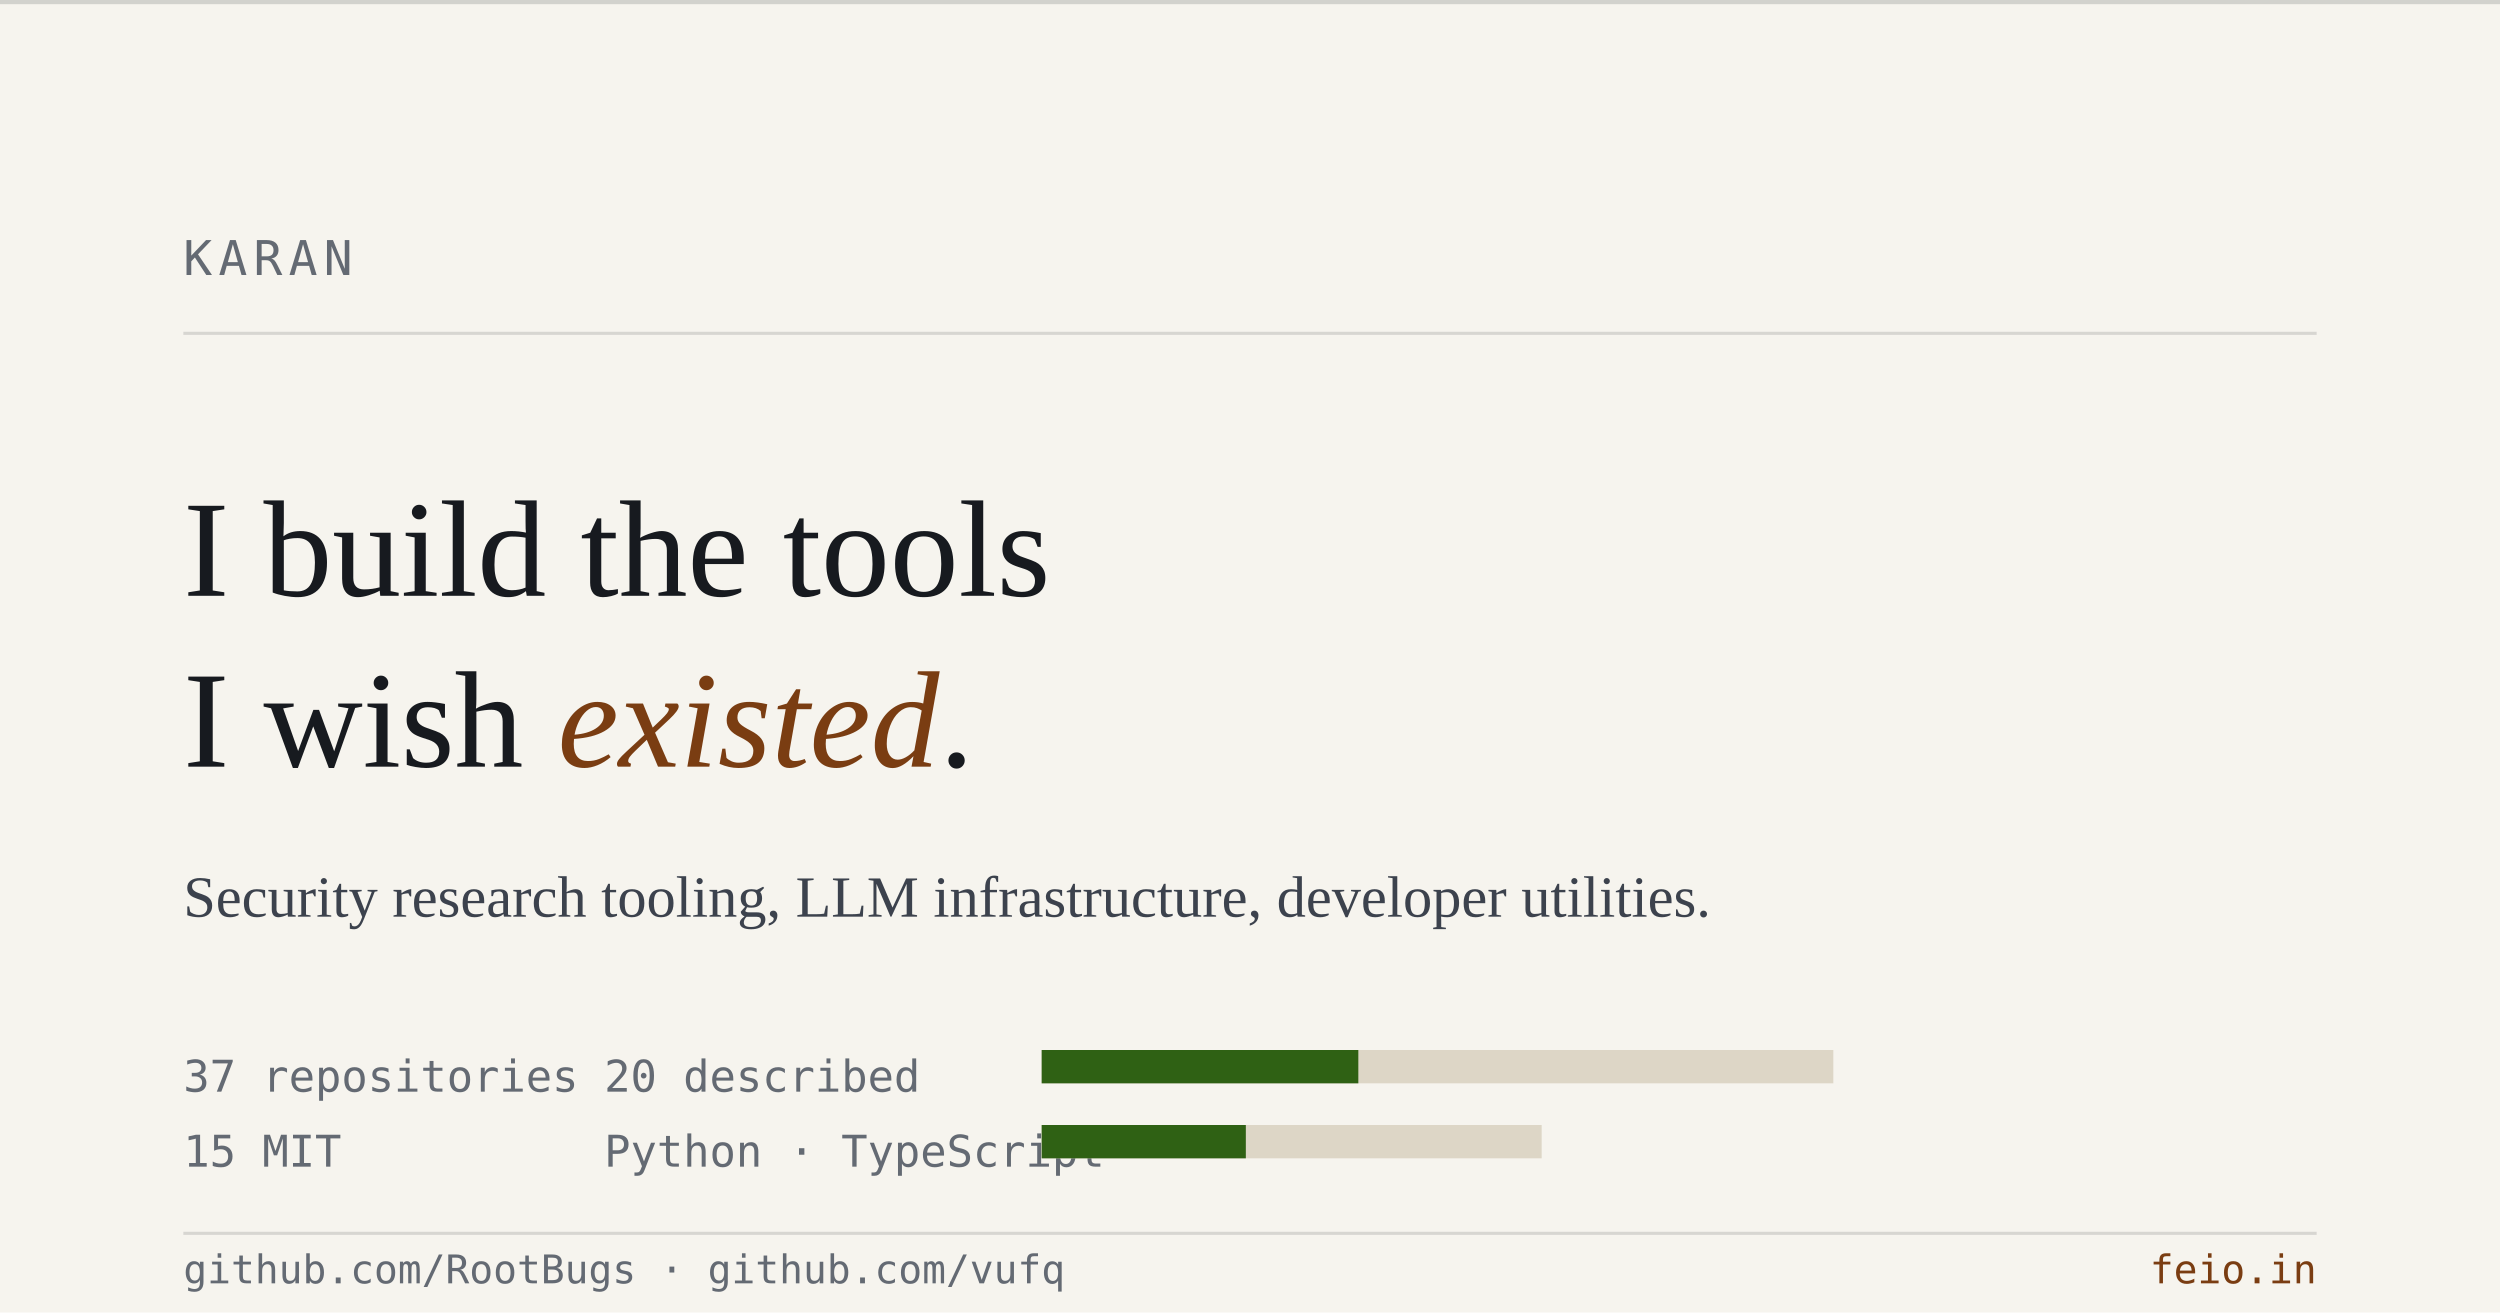
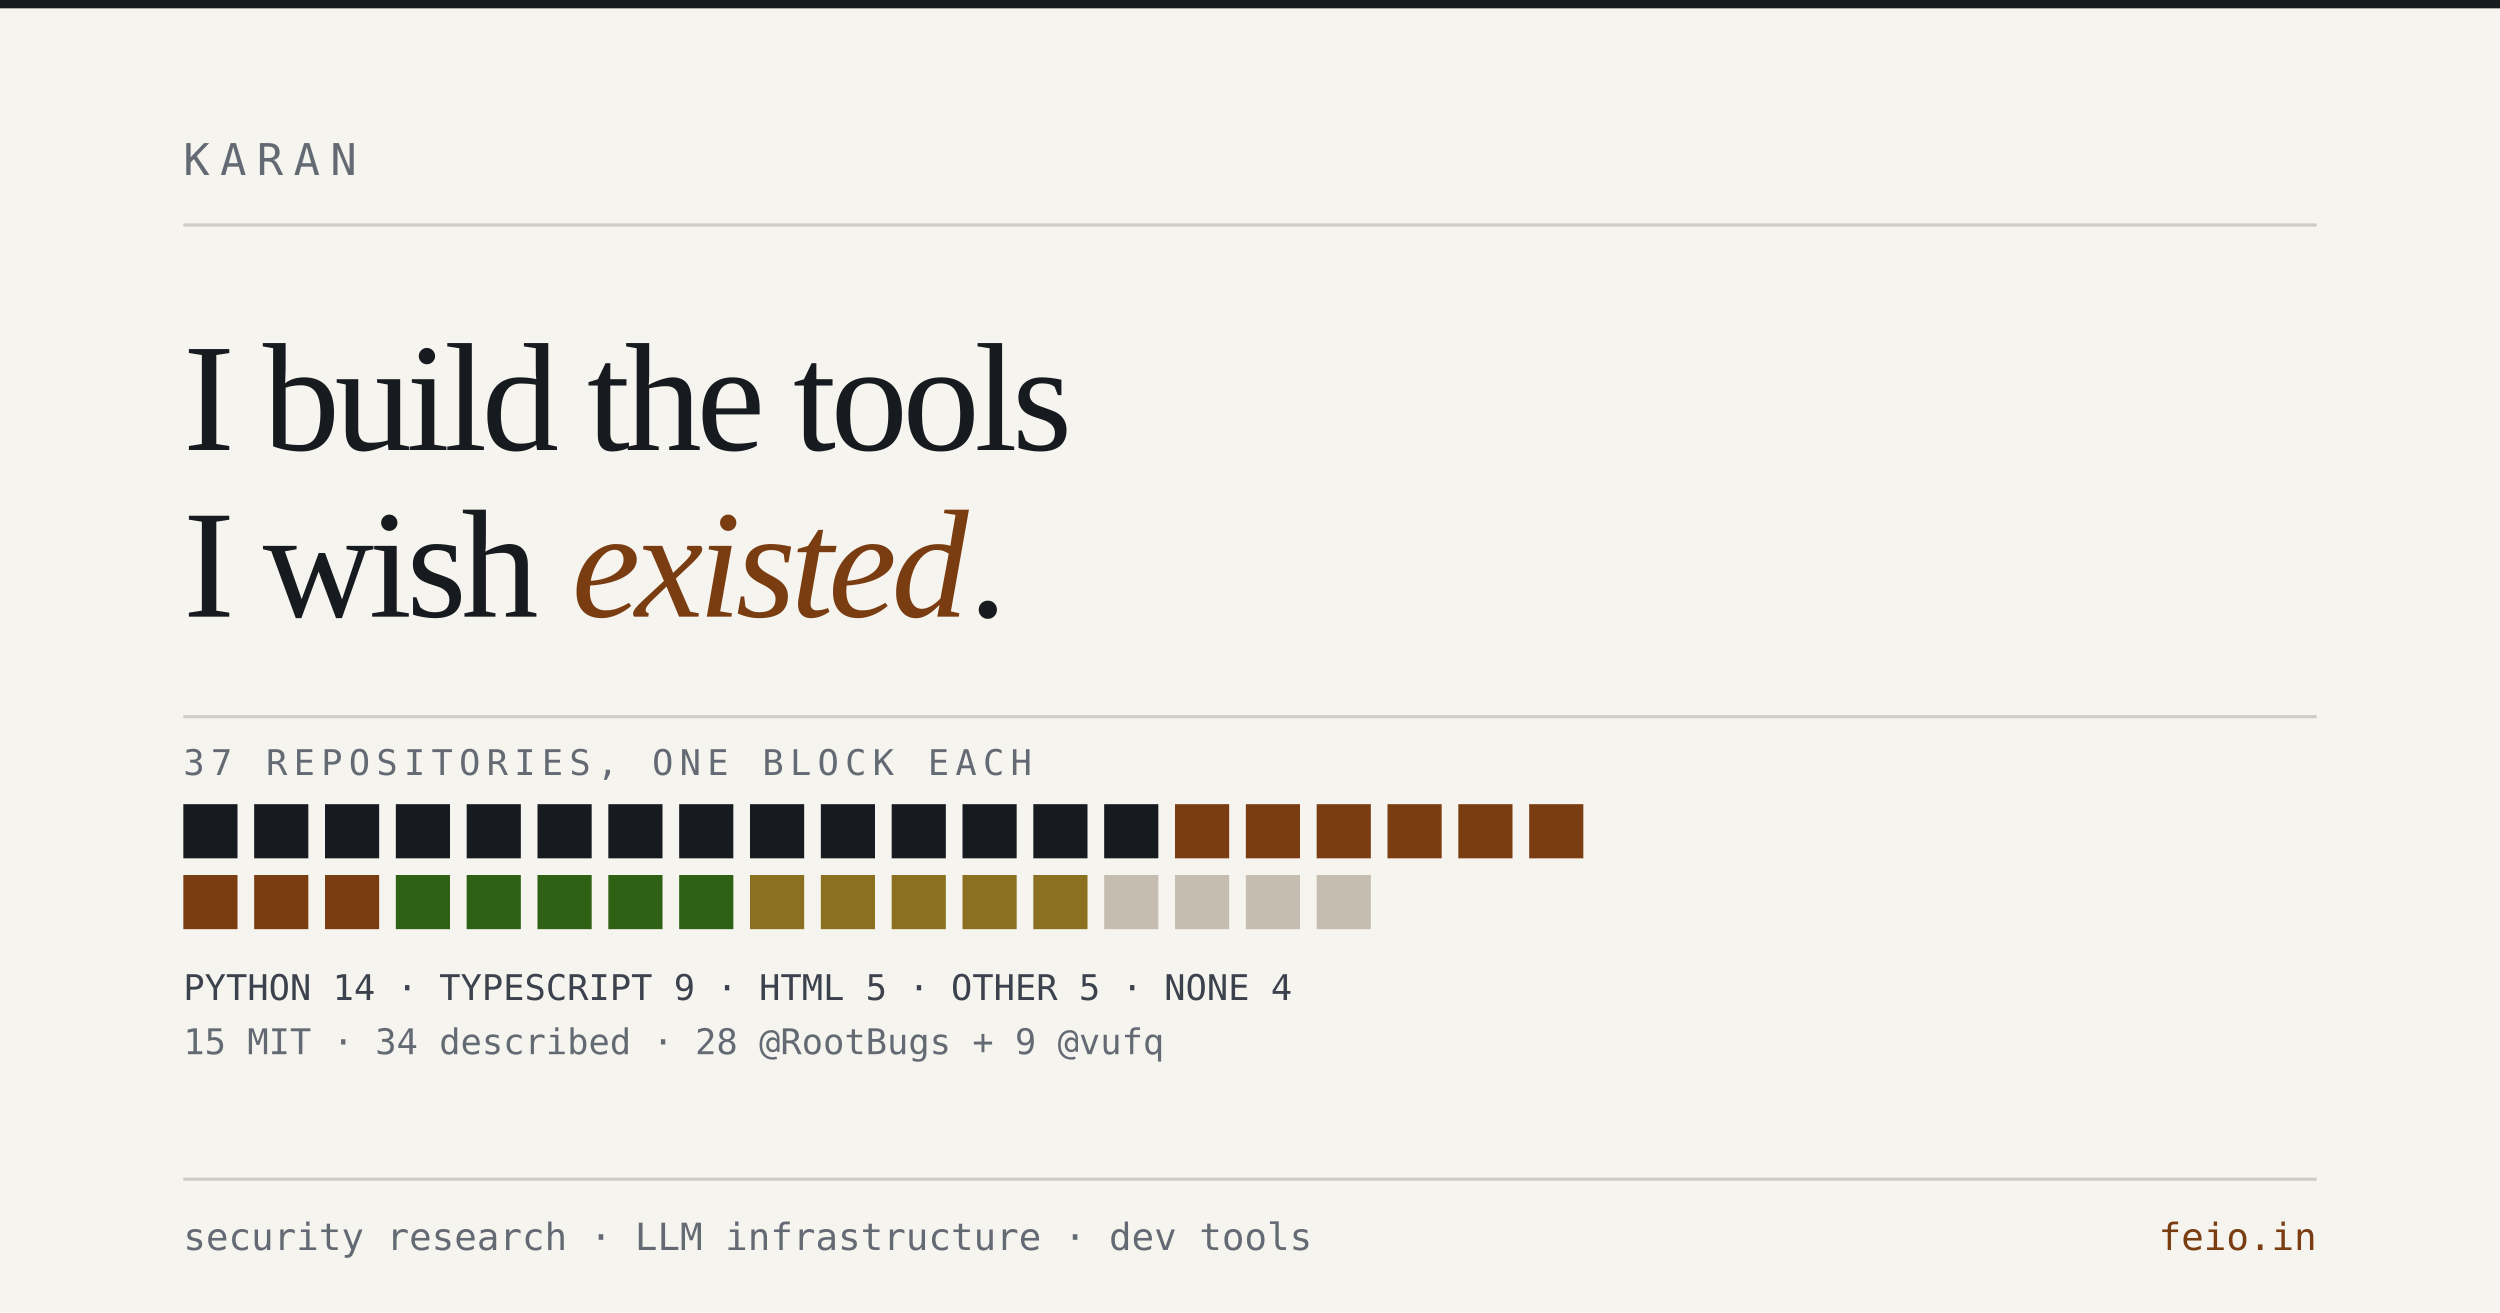
<svg xmlns="http://www.w3.org/2000/svg" viewBox="0 0 1200 630" width="1200" height="630">
  <rect width="1200" height="630" fill="#f6f4ee" />
-   <rect y="0" width="1200" height="2" fill="#171a1f" fill-opacity=".16" />
-   <text x="88" y="132" font-family="ui-monospace, 'SFMono-Regular', Menlo, Consolas, monospace" font-size="23" fill="#646a73" letter-spacing="3">KARAN</text>
-   <line x1="88" y1="160" x2="1112" y2="160" stroke="#171a1f" stroke-opacity=".14" stroke-width="1.5" />
-   <text x="88" y="286" font-family="ui-serif, Georgia, 'Times New Roman', serif" font-size="66" fill="#171a1f">I build the tools</text>
-   <text x="88" y="368" font-family="ui-serif, Georgia, 'Times New Roman', serif" font-size="66" fill="#171a1f">I wish <tspan font-style="italic" fill="#7a3d12">existed</tspan>.</text>
-   <text x="88" y="440" font-family="ui-serif, Georgia, 'Times New Roman', serif" font-size="28" fill="#3c424d">Security research tooling, LLM infrastructure, developer utilities.</text>
-   <g font-family="ui-monospace, 'SFMono-Regular', Menlo, Consolas, monospace" font-size="21" fill="#646a73">
-     <text x="88" y="524">37 repositories</text>
-     <text x="88" y="560">15 MIT</text>
-     <text x="290" y="524">20 described</text>
-     <text x="290" y="560">Python · TypeScript</text>
+   <rect y="0" width="1200" height="4" fill="#171a1f" />
+   <text x="88" y="84" font-family="ui-monospace, 'SFMono-Regular', Menlo, Consolas, monospace" font-size="21" fill="#646a73" letter-spacing="5">KARAN</text>
+   <line x1="88" y1="108" x2="1112" y2="108" stroke="#171a1f" stroke-opacity=".18" stroke-width="1.5" />
+   <text x="88" y="216" font-family="ui-serif, Georgia, 'Times New Roman', serif" font-size="74" fill="#171a1f" letter-spacing="-2.5">I build the tools</text>
+   <text x="88" y="296" font-family="ui-serif, Georgia, 'Times New Roman', serif" font-size="74" fill="#171a1f" letter-spacing="-2.5">I wish <tspan font-style="italic" fill="#7a3d12">existed</tspan>.</text>
+   <line x1="88" y1="344" x2="1112" y2="344" stroke="#171a1f" stroke-opacity=".18" stroke-width="1.5" />
+   <text x="88" y="372" font-family="ui-monospace, 'SFMono-Regular', Menlo, Consolas, monospace" font-size="17" fill="#646a73" letter-spacing="3">37 REPOSITORIES, ONE BLOCK EACH</text>
+   <g>
+     <rect x="88" y="386" width="26" height="26" fill="#171a1f" />
+     <rect x="122" y="386" width="26" height="26" fill="#171a1f" />
+     <rect x="156" y="386" width="26" height="26" fill="#171a1f" />
+     <rect x="190" y="386" width="26" height="26" fill="#171a1f" />
+     <rect x="224" y="386" width="26" height="26" fill="#171a1f" />
+     <rect x="258" y="386" width="26" height="26" fill="#171a1f" />
+     <rect x="292" y="386" width="26" height="26" fill="#171a1f" />
+     <rect x="326" y="386" width="26" height="26" fill="#171a1f" />
+     <rect x="360" y="386" width="26" height="26" fill="#171a1f" />
+     <rect x="394" y="386" width="26" height="26" fill="#171a1f" />
+     <rect x="428" y="386" width="26" height="26" fill="#171a1f" />
+     <rect x="462" y="386" width="26" height="26" fill="#171a1f" />
+     <rect x="496" y="386" width="26" height="26" fill="#171a1f" />
+     <rect x="530" y="386" width="26" height="26" fill="#171a1f" />
+     <rect x="564" y="386" width="26" height="26" fill="#7a3d12" />
+     <rect x="598" y="386" width="26" height="26" fill="#7a3d12" />
+     <rect x="632" y="386" width="26" height="26" fill="#7a3d12" />
+     <rect x="666" y="386" width="26" height="26" fill="#7a3d12" />
+     <rect x="700" y="386" width="26" height="26" fill="#7a3d12" />
+     <rect x="734" y="386" width="26" height="26" fill="#7a3d12" />
+     <rect x="88" y="420" width="26" height="26" fill="#7a3d12" />
+     <rect x="122" y="420" width="26" height="26" fill="#7a3d12" />
+     <rect x="156" y="420" width="26" height="26" fill="#7a3d12" />
+     <rect x="190" y="420" width="26" height="26" fill="#2f6114" />
+     <rect x="224" y="420" width="26" height="26" fill="#2f6114" />
+     <rect x="258" y="420" width="26" height="26" fill="#2f6114" />
+     <rect x="292" y="420" width="26" height="26" fill="#2f6114" />
+     <rect x="326" y="420" width="26" height="26" fill="#2f6114" />
+     <rect x="360" y="420" width="26" height="26" fill="#8a7020" />
+     <rect x="394" y="420" width="26" height="26" fill="#8a7020" />
+     <rect x="428" y="420" width="26" height="26" fill="#8a7020" />
+     <rect x="462" y="420" width="26" height="26" fill="#8a7020" />
+     <rect x="496" y="420" width="26" height="26" fill="#8a7020" />
+     <rect x="530" y="420" width="26" height="26" fill="#c4bdb0" />
+     <rect x="564" y="420" width="26" height="26" fill="#c4bdb0" />
+     <rect x="598" y="420" width="26" height="26" fill="#c4bdb0" />
+     <rect x="632" y="420" width="26" height="26" fill="#c4bdb0" />
  </g>
-   <g fill="#ddd6c6">
-     <rect x="500" y="504" width="380" height="16" />
-     <rect x="500" y="540" width="240" height="16" />
+   <g font-family="ui-monospace, 'SFMono-Regular', Menlo, Consolas, monospace" font-size="17" fill="#3c424d">
+     <text x="88" y="480">PYTHON 14 · TYPESCRIPT 9 · HTML 5 · OTHER 5 · NONE 4</text>
+     <text x="88" y="506" fill="#646a73">15 MIT · 34 described · 28 @RootBugs + 9 @vufq</text>
  </g>
-   <g fill="#2f6114">
-     <rect x="500" y="504" width="152" height="16" />
-     <rect x="500" y="540" width="98" height="16" />
-   </g>
-   <line x1="88" y1="592" x2="1112" y2="592" stroke="#171a1f" stroke-opacity=".14" stroke-width="1.5" />
-   <text x="88" y="616" font-family="ui-monospace, 'SFMono-Regular', Menlo, Consolas, monospace" font-size="19" fill="#646a73">github.com/RootBugs · github.com/vufq</text>
-   <text x="1112" y="616" text-anchor="end" font-family="ui-monospace, 'SFMono-Regular', Menlo, Consolas, monospace" font-size="19" fill="#7a3d12">feio.in</text>
+   <line x1="88" y1="566" x2="1112" y2="566" stroke="#171a1f" stroke-opacity=".18" stroke-width="1.5" />
+   <text x="88" y="600" font-family="ui-monospace, 'SFMono-Regular', Menlo, Consolas, monospace" font-size="18" fill="#646a73">security research · LLM infrastructure · dev tools</text>
+   <text x="1112" y="600" text-anchor="end" font-family="ui-monospace, 'SFMono-Regular', Menlo, Consolas, monospace" font-size="18" fill="#7a3d12">feio.in</text>
</svg>
